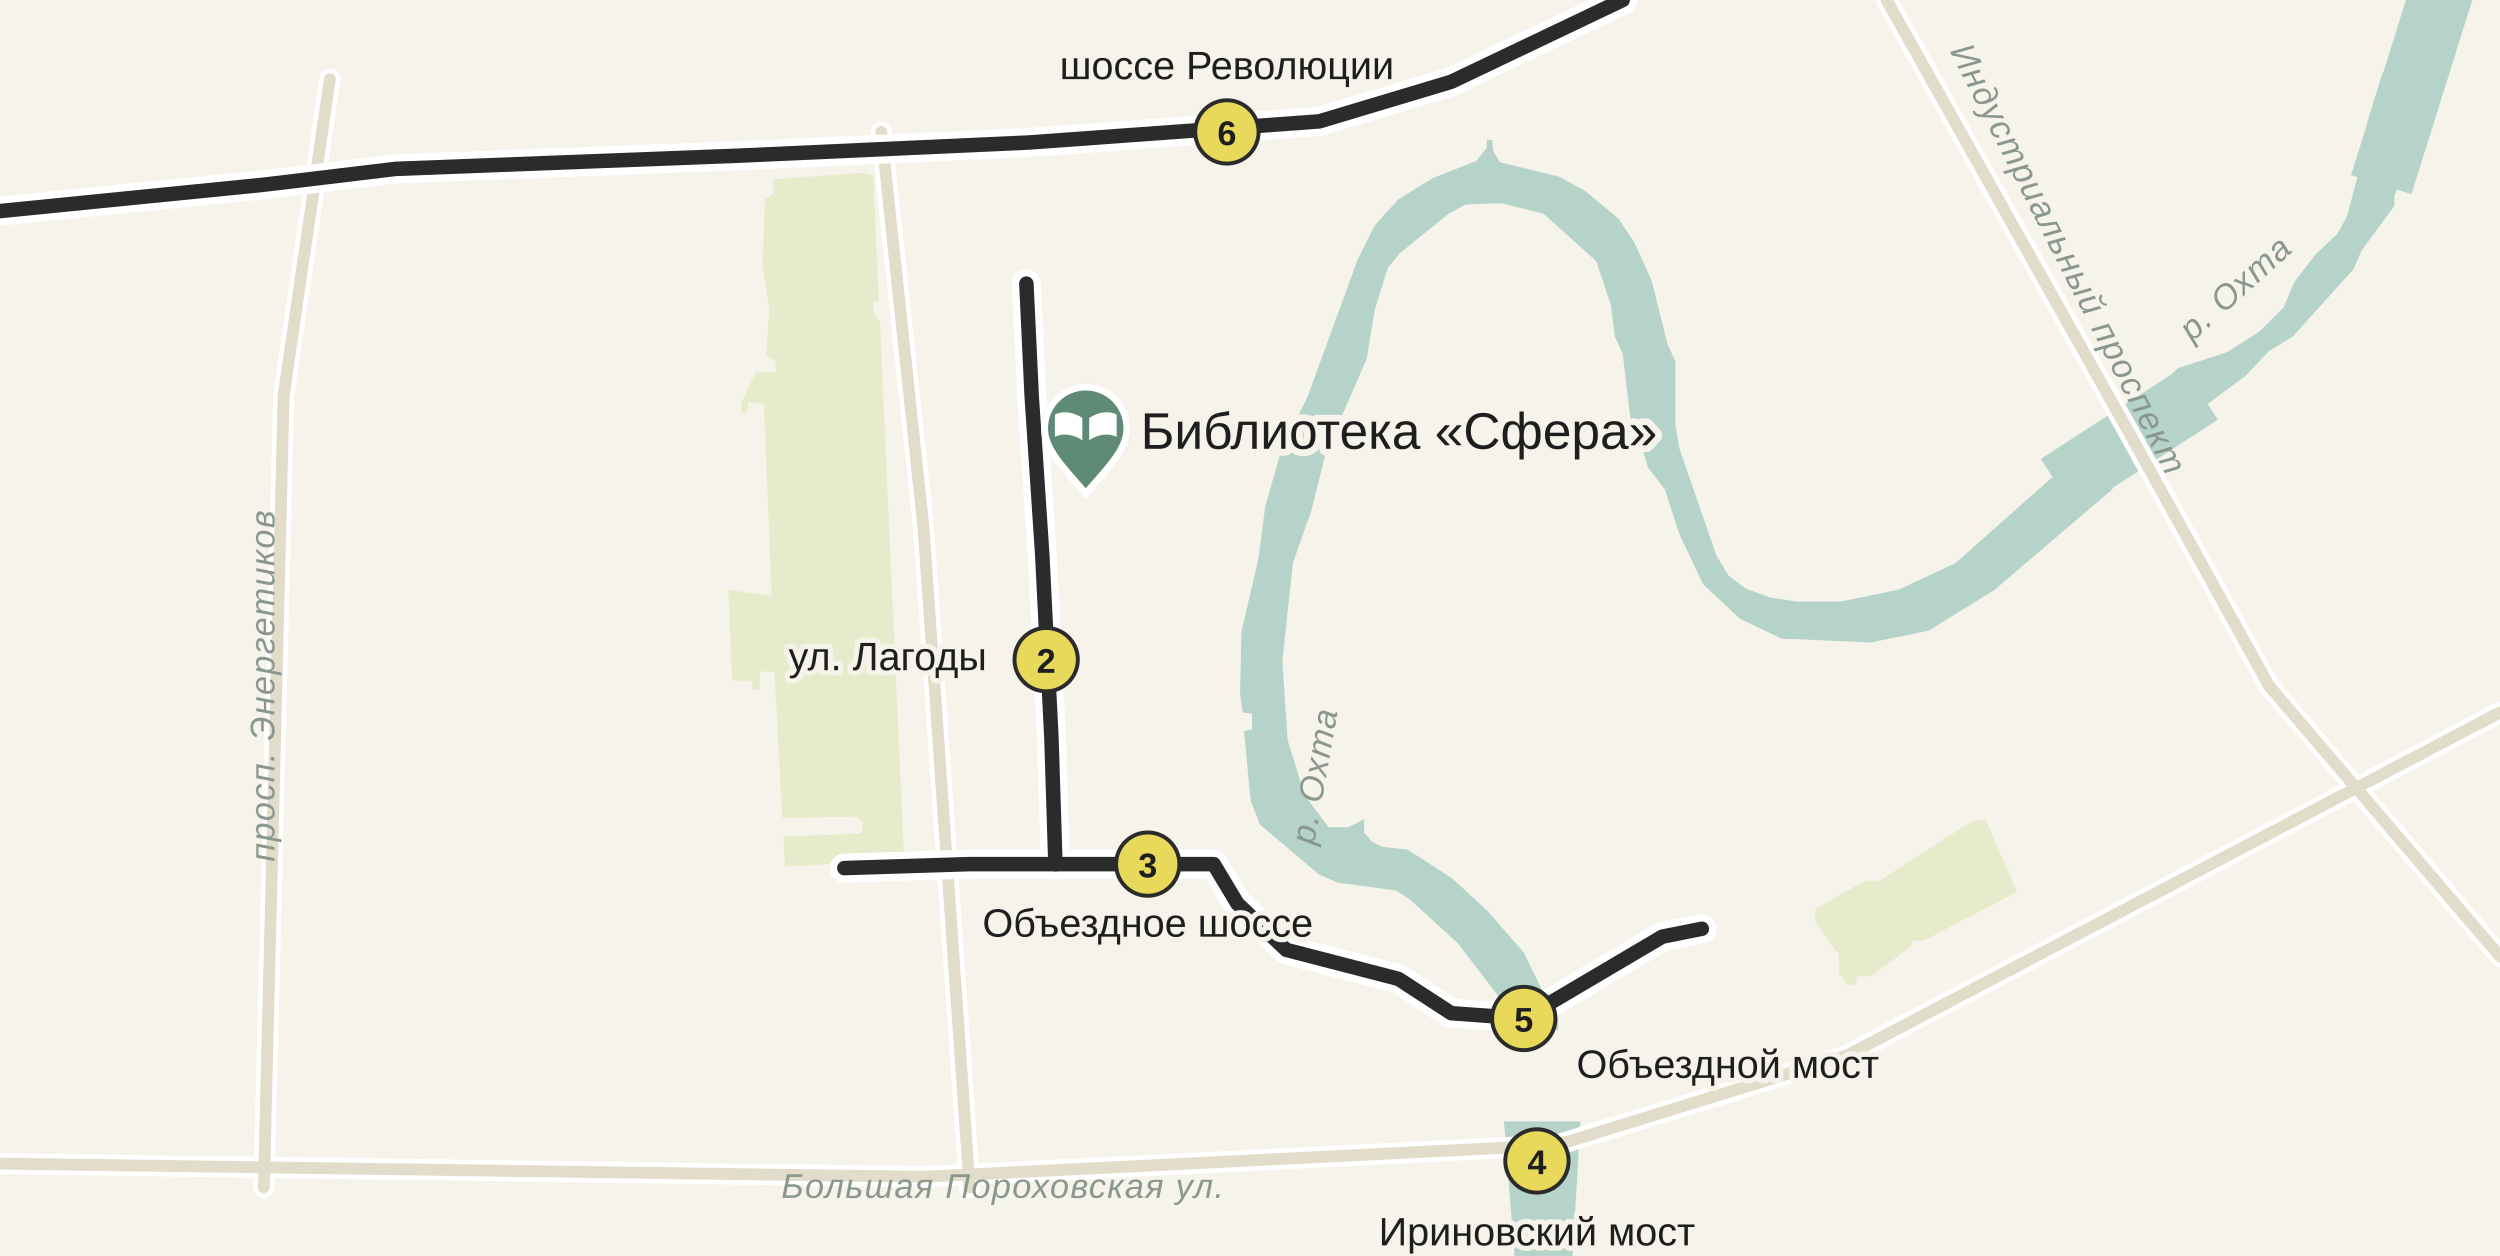
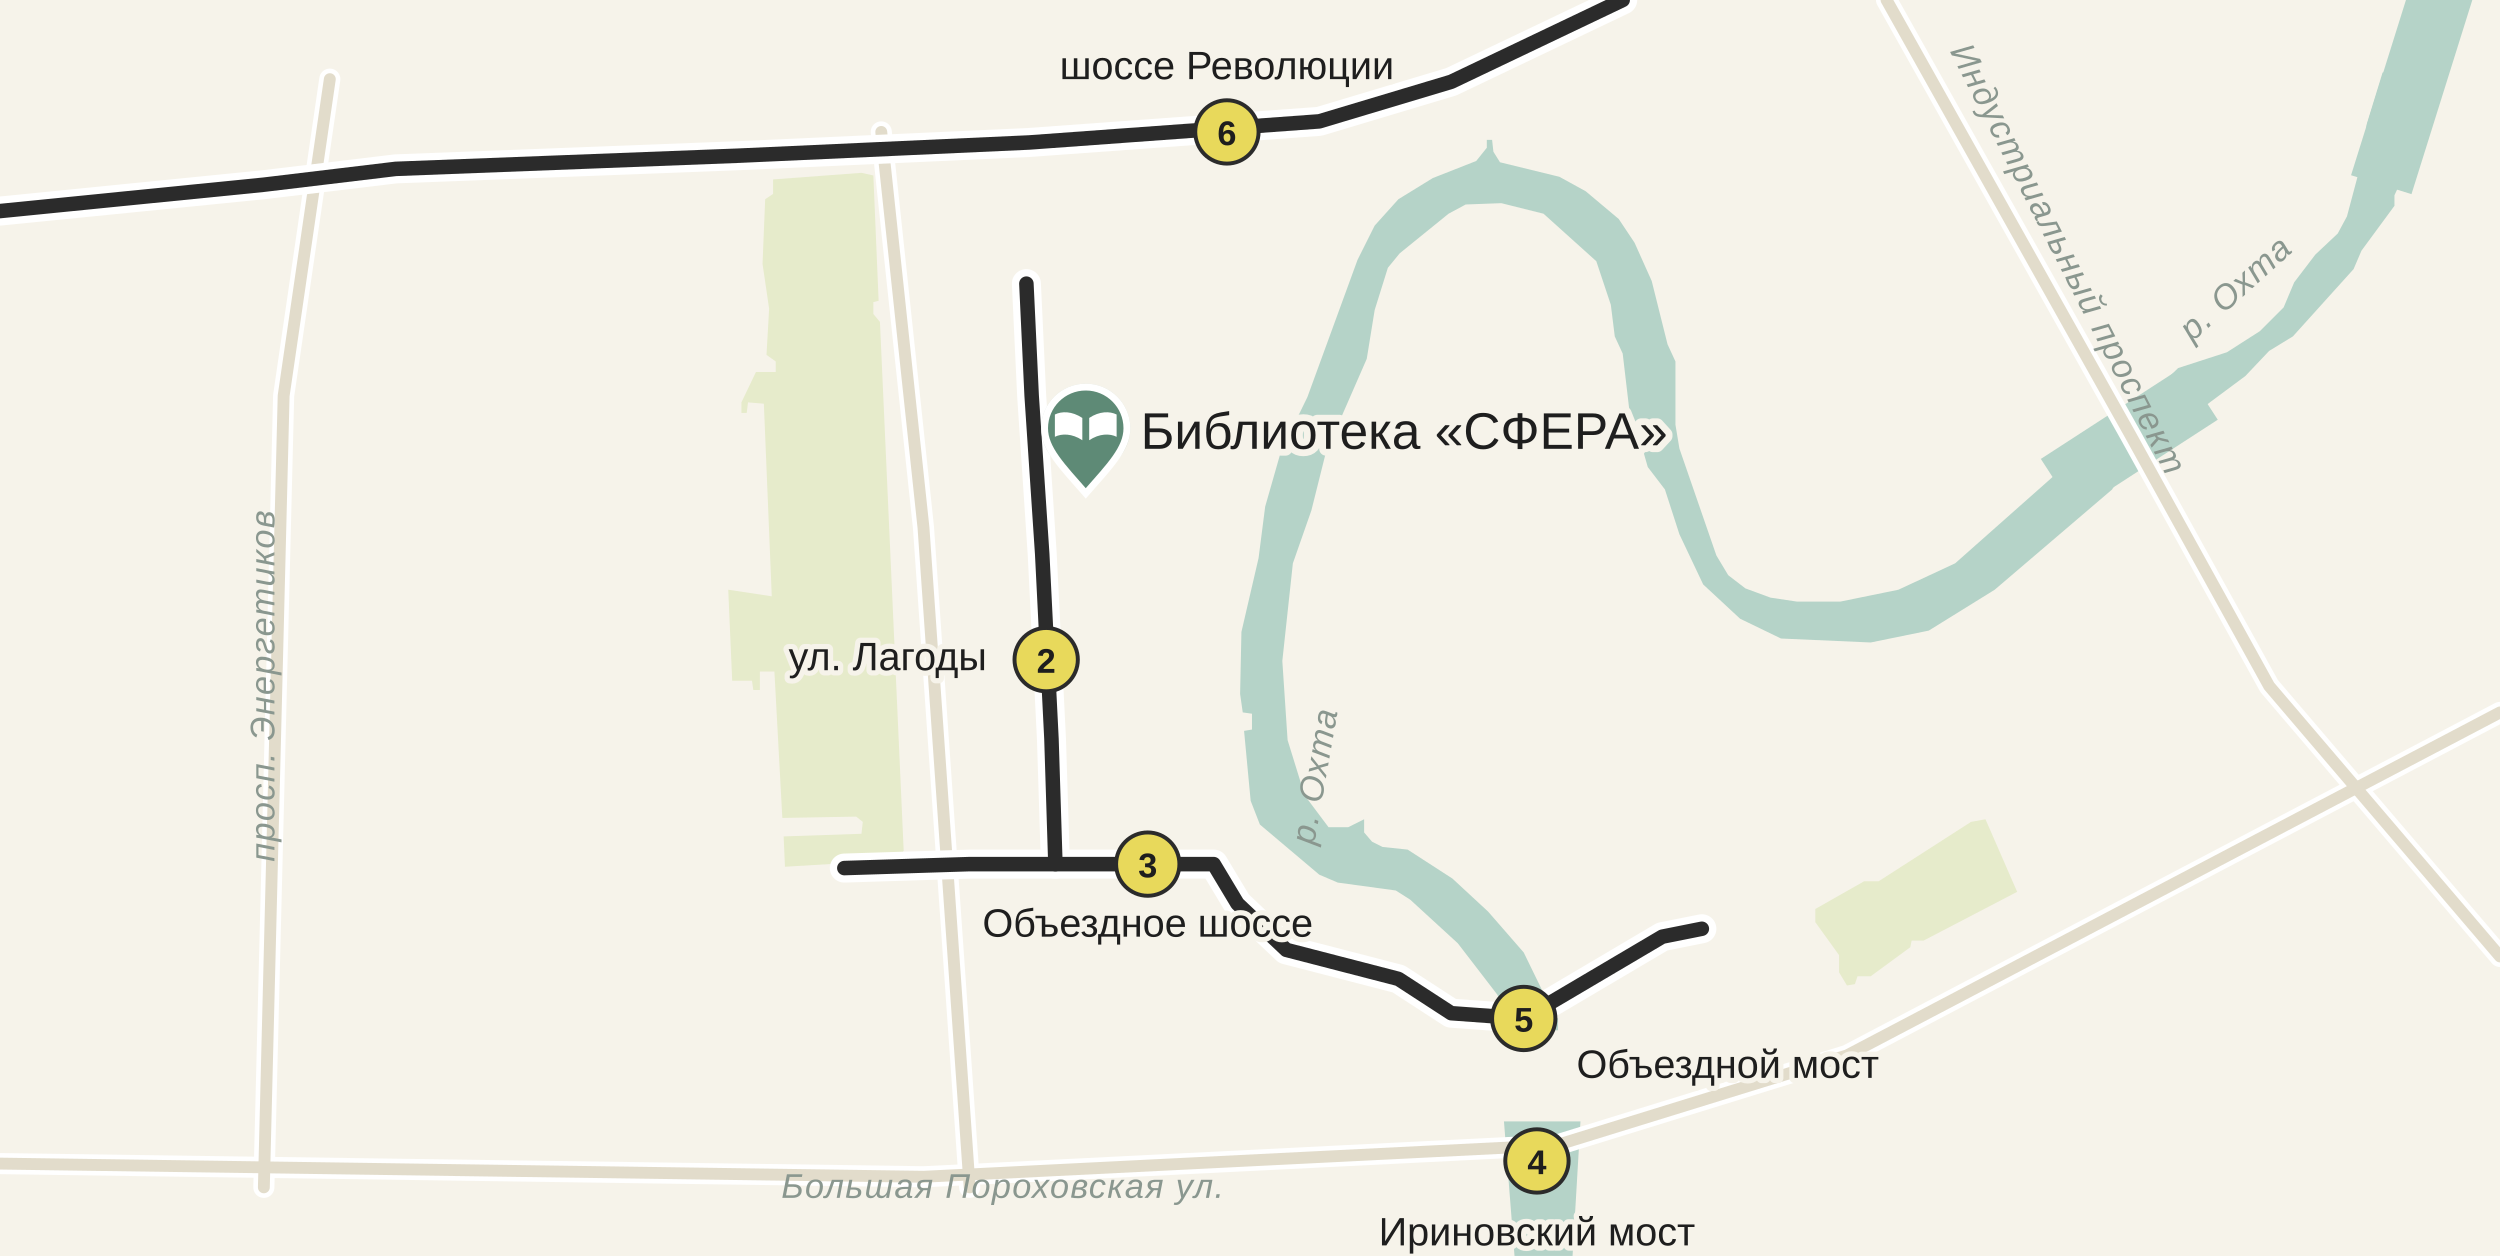
- <svg xmlns="http://www.w3.org/2000/svg" viewBox="0 0 1895 952" role="img" aria-label="Карта ориентиров вокруг библиотеки «Сфера»">
+ <svg xmlns="http://www.w3.org/2000/svg" viewBox="0 0 1895 952" role="img" aria-label="Карта ориентиров вокруг библиотеки «СФЕРА»">
  <style>
.paper{fill:#F6F3EA}.water{fill:#B5D3C8}.park{fill:#E6EBCB}
.cc{fill:none;stroke:#fff;stroke-width:16;stroke-linecap:round;stroke-linejoin:round}
.cr{fill:none;stroke:#E2DCCB;stroke-width:9;stroke-linecap:round;stroke-linejoin:round}
.hc{fill:none;stroke:#fff;stroke-width:22;stroke-linecap:round;stroke-linejoin:round}
.hr{fill:none;stroke:#2B2B2B;stroke-width:11;stroke-linecap:round;stroke-linejoin:round;transition:stroke .25s}
.hr.on{stroke:#5E8A76}
.lb{font:italic 26px Montserrat,Arial,sans-serif;fill:#8A978F;letter-spacing:1px}
.nm{font:500 30px Montserrat,'Segoe UI',Arial,sans-serif;fill:#1E1E1E;paint-order:stroke;stroke:#F6F3EA;stroke-width:8px;stroke-linejoin:round}
.pt{cursor:pointer}.pt .b{fill:#E8D95B;stroke:#2B2B2B;stroke-width:3;transition:all .25s;transform-box:fill-box;transform-origin:center}
.pt text.n{font:600 26px Montserrat,Arial,sans-serif;fill:#1E1E1E;text-anchor:middle;transition:fill .25s}
.pt:hover .b,.pt.on .b{fill:#5E8A76;stroke:#fff;transform:scale(1.25)}
.pt:hover text.n,.pt.on text.n{fill:#fff}
.pulse{fill:#5E8A76;opacity:.18;transform-box:fill-box;transform-origin:center;animation:p 2.4s ease-out infinite}
@keyframes p{0%{transform:scale(.6);opacity:.35}100%{transform:scale(2.2);opacity:0}}
</style>
  <rect class="paper" width="1895" height="952" />
  <path class="park" d="M1505,621L1494,623L1424,668L1413,668L1376,689L1376,699L1394,724L1394,737L1400,747L1406,746L1408,740L1418,740L1448,718L1449,713L1458,713L1529,676ZM653,131L586,136L586,147L580,151L578,200L583,234L581,269L588,274L588,282L573,282L562,305L562,313L566,313L567,305L579,306L585,452L552,447L555,516L570,516L571,523L576,523L576,509L587,509L593,620L649,619L654,623L653,632L594,634L595,657L678,652L685,645L667,244L662,238L662,229L666,228L662,133Z" />
  <path class="water" d="M1127,106L1127,112L1119,122L1086,135L1060,151L1042,171L1029,197L991,301L971,342L959,384L954,423L941,479L940,526L942,540L949,541L949,553L943,554L948,607L955,625L1000,663L1014,669L1058,675L1069,682L1105,715L1135,754L1145,775L1163,774L1164,781L1181,781L1181,772L1173,771L1173,759L1155,722L1128,691L1101,666L1067,644L1048,642L1040,638L1034,631L1034,621L1022,627L1007,627L989,603L976,561L972,501L980,427L994,387L1005,343L1036,272L1042,235L1052,203L1061,192L1098,162L1111,155L1138,154L1170,162L1210,198L1221,231L1224,255L1230,268L1236,319L1241,326L1249,354L1262,371L1273,405L1291,443L1319,469L1350,484L1418,487L1462,478L1512,447L1601,371L1606,362L1593,337L1589,337L1561,357L1482,427L1439,447L1395,456L1362,456L1342,453L1323,446L1310,436L1301,421L1273,340L1270,322L1270,274L1264,261L1252,213L1239,184L1227,166L1202,145L1182,134L1137,123L1132,115L1131,106ZM1838,44L1834,44L1824,54L1806,55L1794,94L1791,119L1779,164L1772,177L1755,193L1739,214L1731,233L1713,251L1688,267L1651,279L1620,309L1620,315L1634,342L1643,338L1661,321L1667,311L1702,285L1720,266L1738,255L1784,204L1790,190L1815,156L1815,148L1822,133L1821,106L1835,67ZM1140,850L1198,850L1192,952L1148,952Z" />
  <path d="M1560,368L1668,298M1805,140L1852,-10" stroke="#B5D3C8" stroke-width="48" fill="none" />
  <g>
    <path class="cc" d="M1430,0L1615,330L1720,520L1895,725" />
    <path class="cc" d="M0,882L700,892L1180,868L1400,800L1895,540" />
    <path class="cc" d="M250,60L215,300L200,900" />
    <path class="cc" d="M668,100L700,400L735,900" />
    <path class="cr" d="M1430,0L1615,330L1720,520L1895,725" />
    <path class="cr" d="M0,882L700,892L1180,868L1400,800L1895,540" />
    <path class="cr" d="M250,60L215,300L200,900" />
    <path class="cr" d="M668,100L700,400L735,900" />
  </g>
  <g>
    <path class="hc" d="M0,160L200,140L300,128L560,118L780,108L1000,92L1100,62L1230,0" />
    <path class="hc" d="M640,658L735,655L920,655L938,685L975,720L1060,742L1100,768L1155,772L1260,710L1290,704" />
    <path class="hc" d="M778,215L782,300L790,420L797,560L800,655" />
    <path class="hr" data-id="rev" d="M0,160L200,140L300,128L560,118L780,108L1000,92L1100,62L1230,0" />
    <path class="hr" data-id="objezdnoe" d="M640,658L735,655L920,655L938,685L975,720L1060,742L1100,768L1155,772L1260,710L1290,704" />
    <path class="hr" data-id="lagoda" d="M778,215L782,300L790,420L797,560L800,655" />
  </g>
  <g>
    <text class="lb" x="1005" y="590" text-anchor="middle" transform="rotate(-80 1005 590)">р. Охта</text>
    <text class="lb" x="1700" y="225" text-anchor="middle" transform="rotate(-42 1700 225)">р. Охта</text>
    <text class="lb" x="1560" y="200" text-anchor="middle" transform="rotate(63 1560 200)">Индустриальный проспект</text>
    <text class="lb" x="760" y="908" text-anchor="middle" transform="rotate(0 760 908)">Большая Пороховская ул.</text>
    <text class="lb" x="208" y="520" text-anchor="middle" transform="rotate(-90 208 520)">просп. Энергетиков</text>
  </g>
  <g>
    <g class="pt" data-id="sfera" transform="translate(823 374) scale(1.3)">
      <circle class="pulse" cx="0" cy="-38" r="26" />
      <path fill="#5E8A76" stroke="#fff" stroke-width="4" d="M0,0C-14,-16-24,-26-24,-38A24,24 0 1,1 24,-38C24,-26 14,-16 0,0Z" />
      <path fill="#fff" d="M-2,-31C-8,-35-14,-35-18,-33V-46C-14,-48-8,-48-2,-44ZM2,-31C8,-35 14,-35 18,-33V-46C14,-48 8,-48 2,-44Z" />
-       <text class="nm" x="32" y="-26" text-anchor="start" font-size="24">Библиотека «Сфера»</text>
+       <text class="nm" x="32" y="-26" text-anchor="start" font-size="24">Библиотека «СФЕРА»</text>
    </g>
    <g class="pt" data-id="lagoda" transform="translate(793 500)">
      <circle class="b" r="24" />
      <text class="n" y="10">2</text>
      <text class="nm" x="-45" y="8" text-anchor="end">ул. Лагоды</text>
    </g>
    <g class="pt" data-id="objezdnoe" transform="translate(870 655)">
      <circle class="b" r="24" />
      <text class="n" y="10">3</text>
      <text class="nm" x="0" y="55" text-anchor="middle">Объездное шоссе</text>
    </g>
    <g class="pt" data-id="irin" transform="translate(1165 880)">
      <circle class="b" r="24" />
      <text class="n" y="10">4</text>
      <text class="nm" x="0" y="64" text-anchor="middle">Ириновский мост</text>
    </g>
    <g class="pt" data-id="objbridge" transform="translate(1155 772)">
      <circle class="b" r="24" />
      <text class="n" y="10">5</text>
      <text class="nm" x="40" y="45" text-anchor="start">Объездной мост</text>
    </g>
    <g class="pt" data-id="rev" transform="translate(930 100)">
      <circle class="b" r="24" />
      <text class="n" y="10">6</text>
      <text class="nm" x="0" y="-40" text-anchor="middle">шоссе Революции</text>
    </g>
  </g>
</svg>
